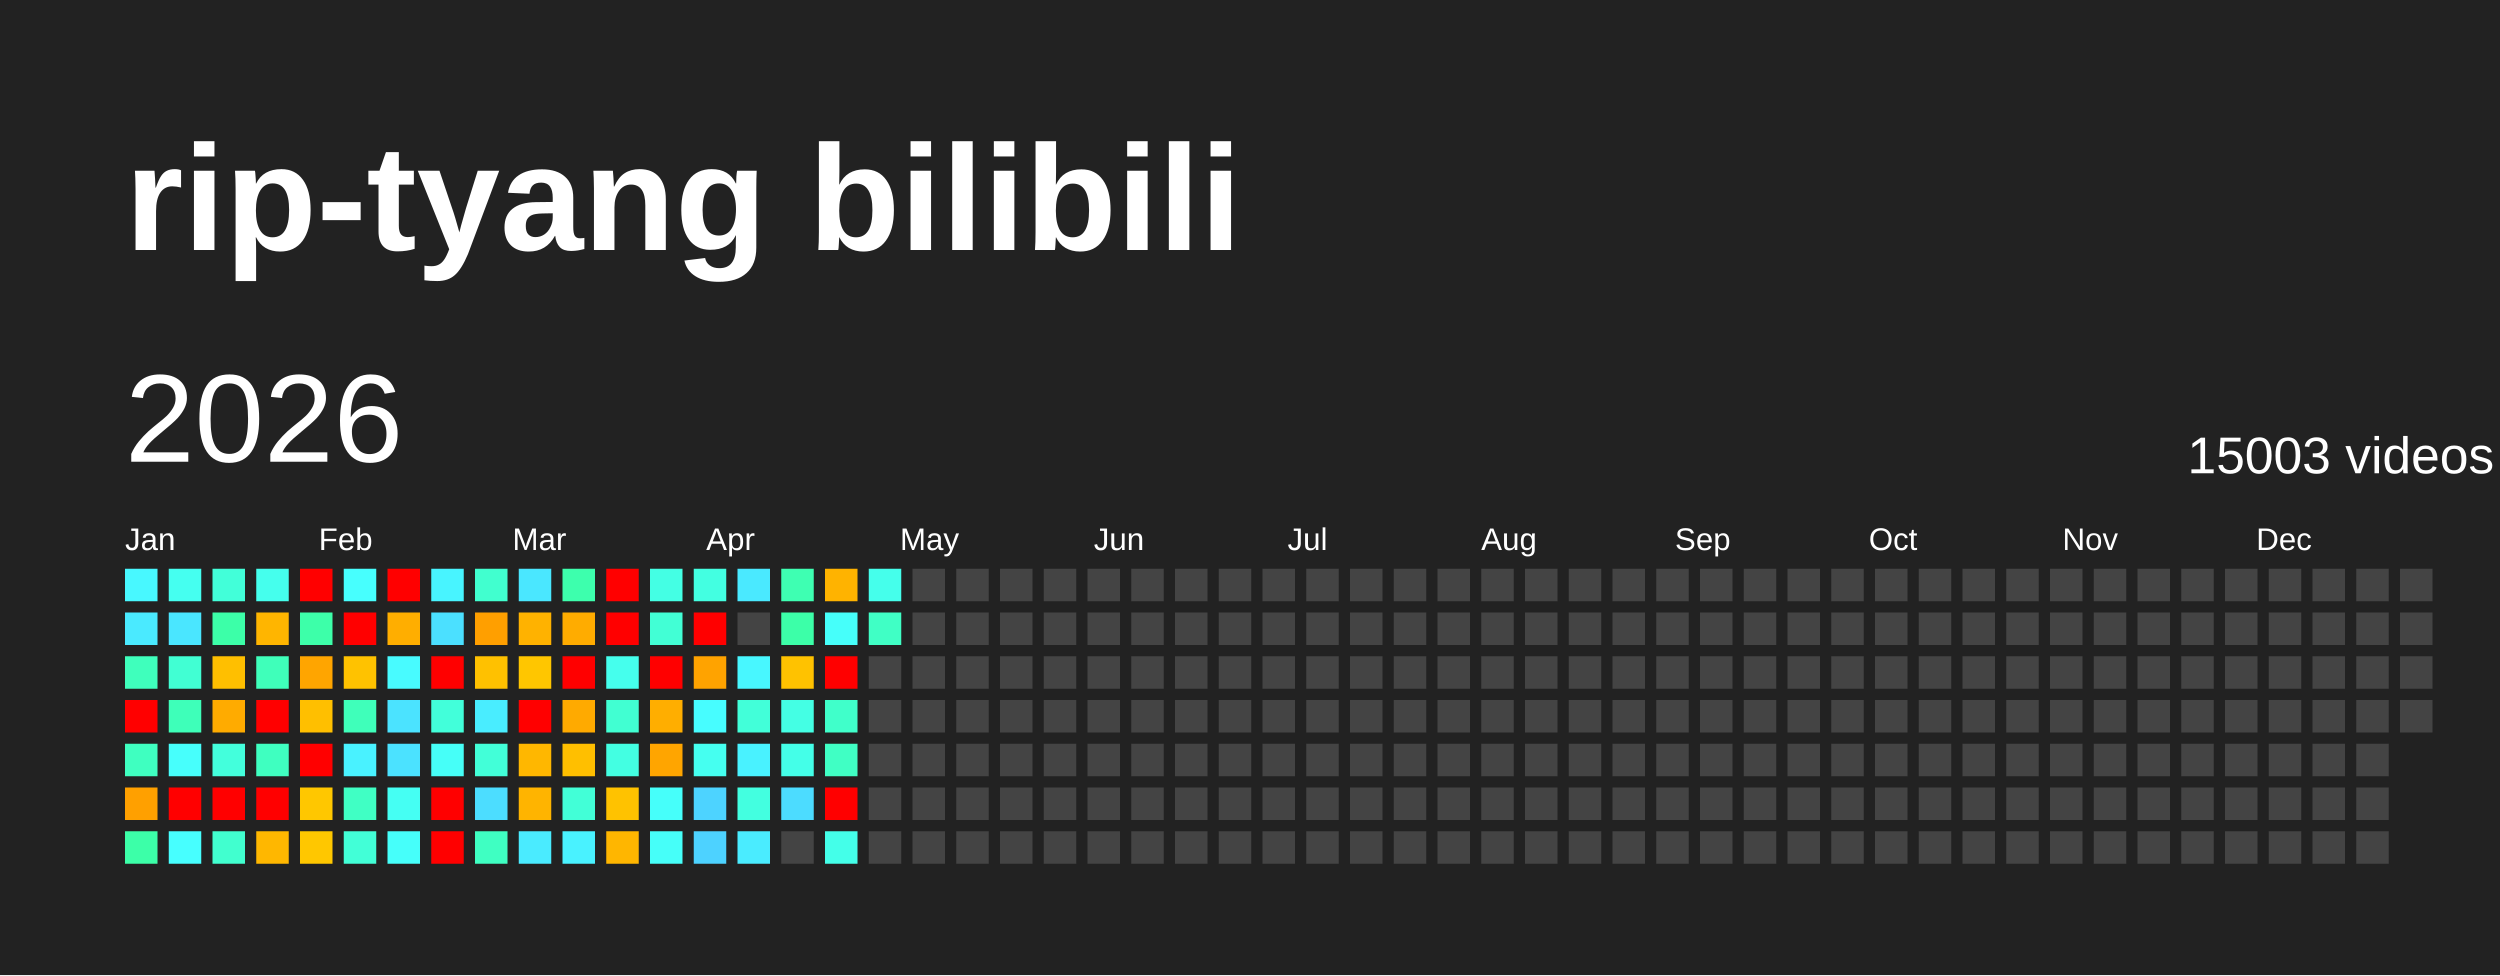
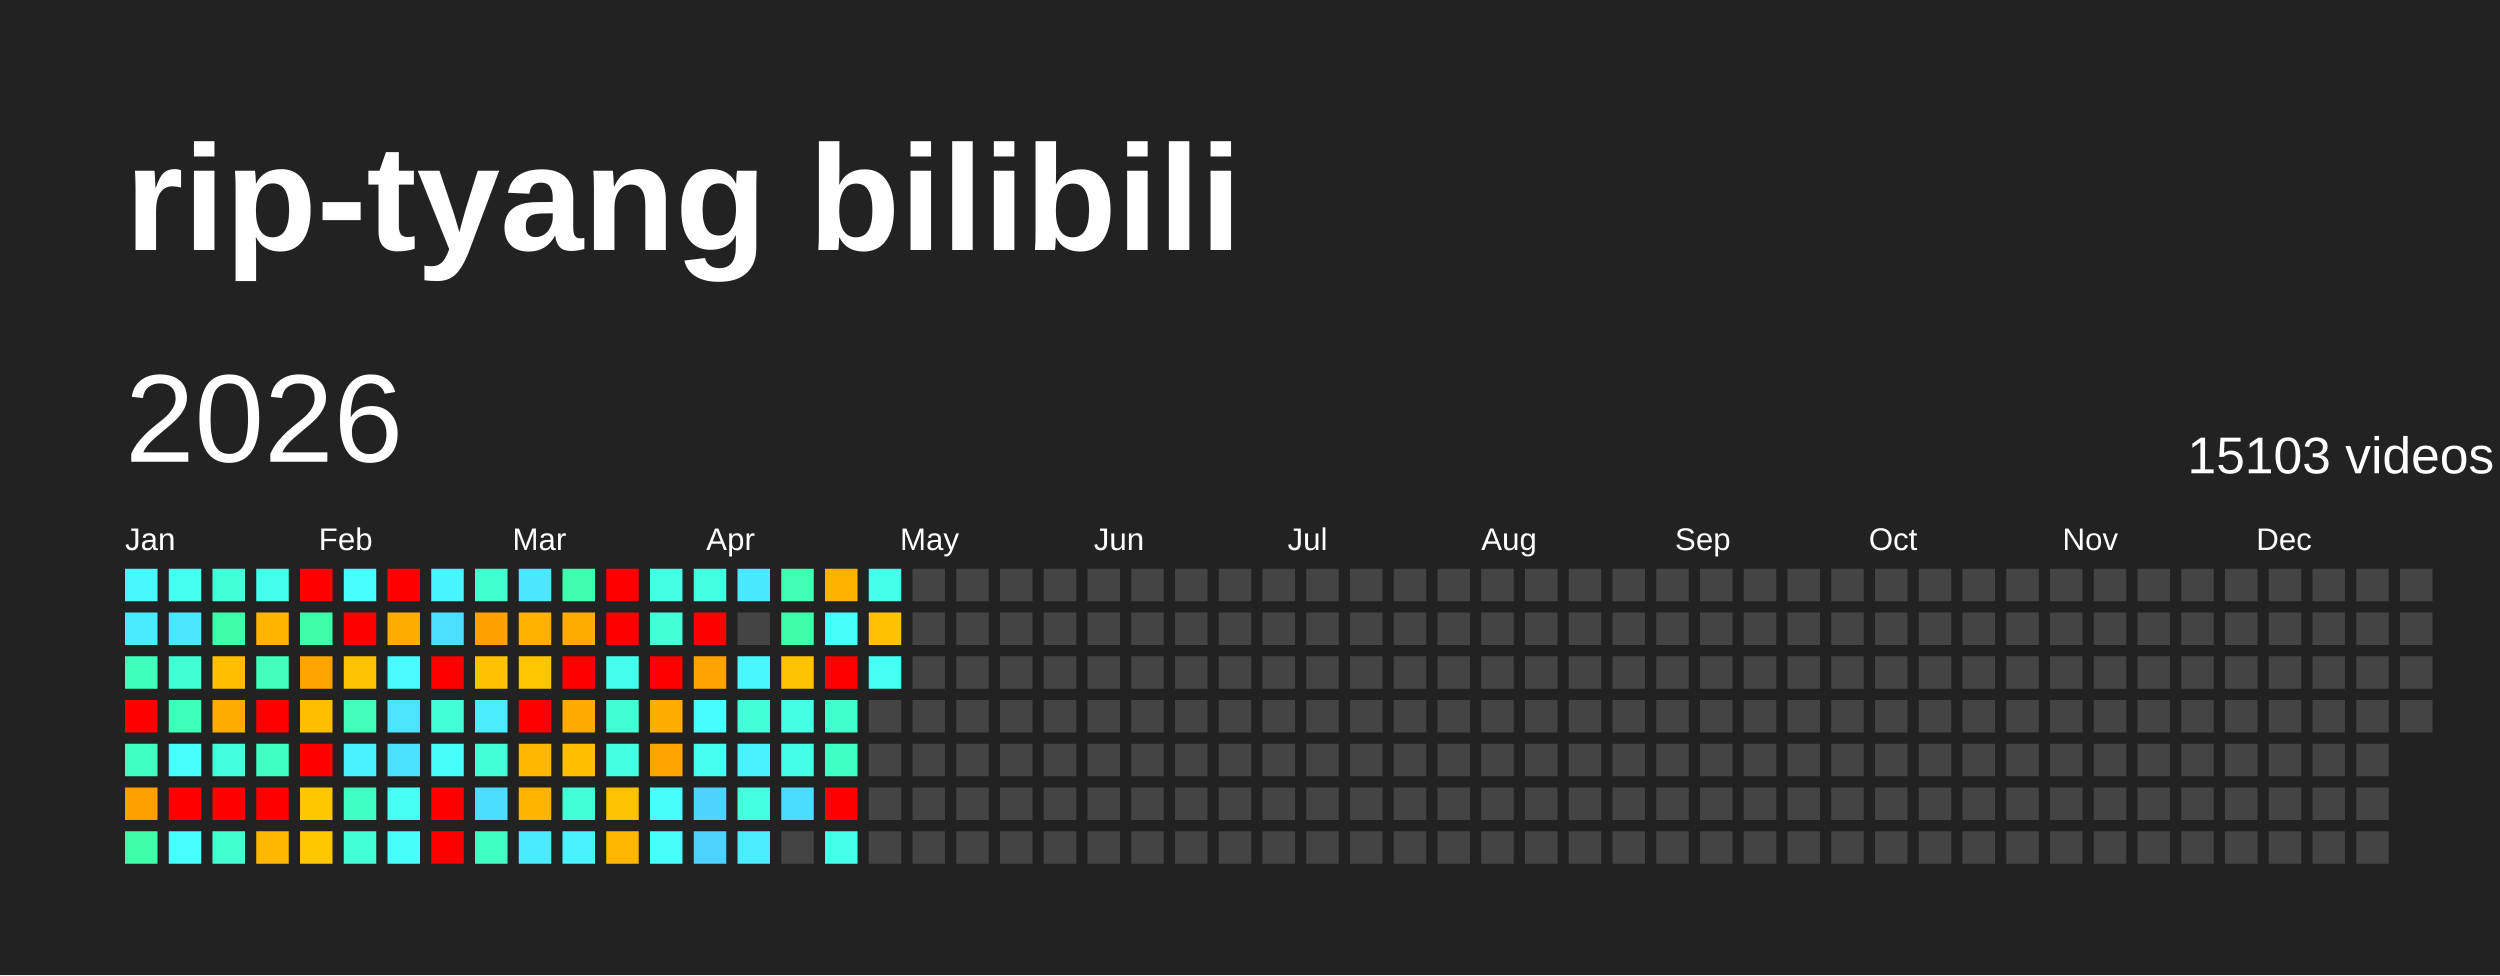
<svg xmlns="http://www.w3.org/2000/svg" baseProfile="full" height="78mm" version="1.1" viewBox="0,0,200,78" width="200mm">
  <defs />
  <rect fill="#222222" height="78" width="200" x="0" y="0" />
  <text fill="#FFFFFF" style="font-size:12px; font-family:Arial; font-weight:bold;" x="10" y="20">rip-tyang bilibili</text>
  <text dominant-baseline="hanging" fill="#FFFFFF" style="font-size:10.0px; font-family:Arial;" x="10" y="30">2026</text>
-   <text dominant-baseline="hanging" fill="#FFFFFF" style="font-size:4.125px; font-family:Arial;" x="175" y="35">15003 videos</text>
+   <text dominant-baseline="hanging" fill="#FFFFFF" style="font-size:4.125px; font-family:Arial;" x="175" y="35">15103 videos</text>
  <text fill="#FFFFFF" style="font-size:2.5px; font-family:Arial" x="10.0" y="44">Jan</text>
  <text fill="#FFFFFF" style="font-size:2.5px; font-family:Arial" x="25.5" y="44">Feb</text>
  <text fill="#FFFFFF" style="font-size:2.5px; font-family:Arial" x="41.0" y="44">Mar</text>
  <text fill="#FFFFFF" style="font-size:2.5px; font-family:Arial" x="56.5" y="44">Apr</text>
  <text fill="#FFFFFF" style="font-size:2.5px; font-family:Arial" x="72.0" y="44">May</text>
  <text fill="#FFFFFF" style="font-size:2.5px; font-family:Arial" x="87.5" y="44">Jun</text>
  <text fill="#FFFFFF" style="font-size:2.5px; font-family:Arial" x="103.0" y="44">Jul</text>
  <text fill="#FFFFFF" style="font-size:2.5px; font-family:Arial" x="118.5" y="44">Aug</text>
  <text fill="#FFFFFF" style="font-size:2.5px; font-family:Arial" x="134.0" y="44">Sep</text>
  <text fill="#FFFFFF" style="font-size:2.5px; font-family:Arial" x="149.5" y="44">Oct</text>
  <text fill="#FFFFFF" style="font-size:2.5px; font-family:Arial" x="165.0" y="44">Nov</text>
  <text fill="#FFFFFF" style="font-size:2.5px; font-family:Arial" x="180.5" y="44">Dec</text>
  <rect fill="#48f8ff" height="2.6" width="2.6" x="10.0" y="45.5" />
  <rect fill="#4aeaff" height="2.6" width="2.6" x="10.0" y="49.0" />
  <rect fill="#3fffbc" height="2.6" width="2.6" x="10.0" y="52.5" />
  <rect fill="red" height="2.6" width="2.6" x="10.0" y="56.0" />
  <rect fill="#3fffc0" height="2.6" width="2.6" x="10.0" y="59.5" />
  <rect fill="#ffa000" height="2.6" width="2.6" x="10.0" y="63.0" />
  <rect fill="#3cffa8" height="2.6" width="2.6" x="10.0" y="66.5" />
  <rect fill="#45fff0" height="2.6" width="2.6" x="13.5" y="45.5" />
  <rect fill="#4ae6ff" height="2.6" width="2.6" x="13.5" y="49.0" />
  <rect fill="#41ffd3" height="2.6" width="2.6" x="13.5" y="52.5" />
  <rect fill="#3effb9" height="2.6" width="2.6" x="13.5" y="56.0" />
  <rect fill="#47fffc" height="2.6" width="2.6" x="13.5" y="59.5" />
  <rect fill="red" height="2.6" width="2.6" x="13.5" y="63.0" />
  <rect fill="#47ffff" height="2.6" width="2.6" x="13.5" y="66.5" />
  <rect fill="#42ffd9" height="2.6" width="2.6" x="17.0" y="45.5" />
  <rect fill="#3cffa8" height="2.6" width="2.6" x="17.0" y="49.0" />
  <rect fill="#ffbf00" height="2.6" width="2.6" x="17.0" y="52.5" />
  <rect fill="#ffab00" height="2.6" width="2.6" x="17.0" y="56.0" />
  <rect fill="#43ffdc" height="2.6" width="2.6" x="17.0" y="59.5" />
  <rect fill="red" height="2.6" width="2.6" x="17.0" y="63.0" />
  <rect fill="#41ffcf" height="2.6" width="2.6" x="17.0" y="66.5" />
  <rect fill="#45ffed" height="2.6" width="2.6" x="20.5" y="45.5" />
  <rect fill="#ffb500" height="2.6" width="2.6" x="20.5" y="49.0" />
  <rect fill="#3fffba" height="2.6" width="2.6" x="20.5" y="52.5" />
  <rect fill="red" height="2.6" width="2.6" x="20.5" y="56.0" />
  <rect fill="#3fffc0" height="2.6" width="2.6" x="20.5" y="59.5" />
  <rect fill="red" height="2.6" width="2.6" x="20.5" y="63.0" />
  <rect fill="#ffb700" height="2.6" width="2.6" x="20.5" y="66.5" />
  <rect fill="red" height="2.6" width="2.6" x="24.0" y="45.5" />
  <rect fill="#3dffa9" height="2.6" width="2.6" x="24.0" y="49.0" />
  <rect fill="#ffa500" height="2.6" width="2.6" x="24.0" y="52.5" />
  <rect fill="#ffbf00" height="2.6" width="2.6" x="24.0" y="56.0" />
  <rect fill="red" height="2.6" width="2.6" x="24.0" y="59.5" />
  <rect fill="#ffc700" height="2.6" width="2.6" x="24.0" y="63.0" />
  <rect fill="#ffc700" height="2.6" width="2.6" x="24.0" y="66.5" />
  <rect fill="#47fffe" height="2.6" width="2.6" x="27.5" y="45.5" />
  <rect fill="red" height="2.6" width="2.6" x="27.5" y="49.0" />
  <rect fill="#ffc200" height="2.6" width="2.6" x="27.5" y="52.5" />
  <rect fill="#3fffba" height="2.6" width="2.6" x="27.5" y="56.0" />
  <rect fill="#49f2ff" height="2.6" width="2.6" x="27.5" y="59.5" />
  <rect fill="#40ffc4" height="2.6" width="2.6" x="27.5" y="63.0" />
  <rect fill="#42ffd7" height="2.6" width="2.6" x="27.5" y="66.5" />
  <rect fill="red" height="2.6" width="2.6" x="31.0" y="45.5" />
  <rect fill="#ffae00" height="2.6" width="2.6" x="31.0" y="49.0" />
  <rect fill="#48fbff" height="2.6" width="2.6" x="31.0" y="52.5" />
  <rect fill="#4be3ff" height="2.6" width="2.6" x="31.0" y="56.0" />
  <rect fill="#4be2ff" height="2.6" width="2.6" x="31.0" y="59.5" />
  <rect fill="#45fff3" height="2.6" width="2.6" x="31.0" y="63.0" />
  <rect fill="#46fffa" height="2.6" width="2.6" x="31.0" y="66.5" />
  <rect fill="#48f4ff" height="2.6" width="2.6" x="34.5" y="45.5" />
  <rect fill="#4be0ff" height="2.6" width="2.6" x="34.5" y="49.0" />
  <rect fill="red" height="2.6" width="2.6" x="34.5" y="52.5" />
  <rect fill="#42ffda" height="2.6" width="2.6" x="34.5" y="56.0" />
  <rect fill="#46fff8" height="2.6" width="2.6" x="34.5" y="59.5" />
  <rect fill="red" height="2.6" width="2.6" x="34.5" y="63.0" />
  <rect fill="red" height="2.6" width="2.6" x="34.5" y="66.5" />
  <rect fill="#41ffcf" height="2.6" width="2.6" x="38.0" y="45.5" />
  <rect fill="#ff9f00" height="2.6" width="2.6" x="38.0" y="49.0" />
  <rect fill="#ffc100" height="2.6" width="2.6" x="38.0" y="52.5" />
  <rect fill="#49edff" height="2.6" width="2.6" x="38.0" y="56.0" />
  <rect fill="#42ffd8" height="2.6" width="2.6" x="38.0" y="59.5" />
  <rect fill="#4cddff" height="2.6" width="2.6" x="38.0" y="63.0" />
  <rect fill="#3fffc2" height="2.6" width="2.6" x="38.0" y="66.5" />
  <rect fill="#4ae7ff" height="2.6" width="2.6" x="41.5" y="45.5" />
  <rect fill="#ffb200" height="2.6" width="2.6" x="41.5" y="49.0" />
  <rect fill="#ffc600" height="2.6" width="2.6" x="41.5" y="52.5" />
  <rect fill="red" height="2.6" width="2.6" x="41.5" y="56.0" />
  <rect fill="#ffb700" height="2.6" width="2.6" x="41.5" y="59.5" />
  <rect fill="#ffb400" height="2.6" width="2.6" x="41.5" y="63.0" />
  <rect fill="#4aebff" height="2.6" width="2.6" x="41.5" y="66.5" />
  <rect fill="#3dffad" height="2.6" width="2.6" x="45.0" y="45.5" />
  <rect fill="#ffac00" height="2.6" width="2.6" x="45.0" y="49.0" />
  <rect fill="red" height="2.6" width="2.6" x="45.0" y="52.5" />
  <rect fill="#ffaa00" height="2.6" width="2.6" x="45.0" y="56.0" />
  <rect fill="#ffbf00" height="2.6" width="2.6" x="45.0" y="59.5" />
  <rect fill="#42ffd7" height="2.6" width="2.6" x="45.0" y="63.0" />
  <rect fill="#49f2ff" height="2.6" width="2.6" x="45.0" y="66.5" />
  <rect fill="red" height="2.6" width="2.6" x="48.5" y="45.5" />
  <rect fill="red" height="2.6" width="2.6" x="48.5" y="49.0" />
  <rect fill="#45ffed" height="2.6" width="2.6" x="48.5" y="52.5" />
  <rect fill="#41ffd2" height="2.6" width="2.6" x="48.5" y="56.0" />
  <rect fill="#43ffe2" height="2.6" width="2.6" x="48.5" y="59.5" />
  <rect fill="#ffc200" height="2.6" width="2.6" x="48.5" y="63.0" />
  <rect fill="#ffb600" height="2.6" width="2.6" x="48.5" y="66.5" />
  <rect fill="#44ffe4" height="2.6" width="2.6" x="52.0" y="45.5" />
  <rect fill="#42ffd5" height="2.6" width="2.6" x="52.0" y="49.0" />
  <rect fill="red" height="2.6" width="2.6" x="52.0" y="52.5" />
  <rect fill="#ffae00" height="2.6" width="2.6" x="52.0" y="56.0" />
  <rect fill="#ffa500" height="2.6" width="2.6" x="52.0" y="59.5" />
  <rect fill="#46fffa" height="2.6" width="2.6" x="52.0" y="63.0" />
  <rect fill="#46fff9" height="2.6" width="2.6" x="52.0" y="66.5" />
  <rect fill="#43ffe1" height="2.6" width="2.6" x="55.5" y="45.5" />
  <rect fill="red" height="2.6" width="2.6" x="55.5" y="49.0" />
  <rect fill="#ffa300" height="2.6" width="2.6" x="55.5" y="52.5" />
  <rect fill="#47fdff" height="2.6" width="2.6" x="55.5" y="56.0" />
  <rect fill="#45fff0" height="2.6" width="2.6" x="55.5" y="59.5" />
  <rect fill="#4dd3ff" height="2.6" width="2.6" x="55.5" y="63.0" />
  <rect fill="#4dd2ff" height="2.6" width="2.6" x="55.5" y="66.5" />
  <rect fill="#4ae9ff" height="2.6" width="2.6" x="59.0" y="45.5" />
  <rect fill="#444444" height="2.6" width="2.6" x="59.0" y="49.0" />
  <rect fill="#48f7ff" height="2.6" width="2.6" x="59.0" y="52.5" />
  <rect fill="#42ffd9" height="2.6" width="2.6" x="59.0" y="56.0" />
  <rect fill="#49f2ff" height="2.6" width="2.6" x="59.0" y="59.5" />
  <rect fill="#43ffe0" height="2.6" width="2.6" x="59.0" y="63.0" />
  <rect fill="#4aecff" height="2.6" width="2.6" x="59.0" y="66.5" />
  <rect fill="#3effb2" height="2.6" width="2.6" x="62.5" y="45.5" />
  <rect fill="#3cffa8" height="2.6" width="2.6" x="62.5" y="49.0" />
  <rect fill="#ffc200" height="2.6" width="2.6" x="62.5" y="52.5" />
  <rect fill="#44ffe4" height="2.6" width="2.6" x="62.5" y="56.0" />
  <rect fill="#44ffe8" height="2.6" width="2.6" x="62.5" y="59.5" />
  <rect fill="#4cdcff" height="2.6" width="2.6" x="62.5" y="63.0" />
  <rect fill="#444444" height="2.6" width="2.6" x="62.5" y="66.5" />
  <rect fill="#ffb300" height="2.6" width="2.6" x="66.0" y="45.5" />
  <rect fill="#46fffa" height="2.6" width="2.6" x="66.0" y="49.0" />
  <rect fill="red" height="2.6" width="2.6" x="66.0" y="52.5" />
  <rect fill="#40ffca" height="2.6" width="2.6" x="66.0" y="56.0" />
  <rect fill="#40ffc4" height="2.6" width="2.6" x="66.0" y="59.5" />
  <rect fill="red" height="2.6" width="2.6" x="66.0" y="63.0" />
  <rect fill="#44ffe9" height="2.6" width="2.6" x="66.0" y="66.5" />
  <rect fill="#45ffeb" height="2.6" width="2.6" x="69.5" y="45.5" />
-   <rect fill="#40ffc5" height="2.6" width="2.6" x="69.5" y="49.0" />
-   <rect fill="#444444" height="2.6" width="2.6" x="69.5" y="52.5" />
+   <rect fill="#ffc100" height="2.6" width="2.6" x="69.5" y="49.0" />
+   <rect fill="#46fff4" height="2.6" width="2.6" x="69.5" y="52.5" />
  <rect fill="#444444" height="2.6" width="2.6" x="69.5" y="56.0" />
  <rect fill="#444444" height="2.6" width="2.6" x="69.5" y="59.5" />
  <rect fill="#444444" height="2.6" width="2.6" x="69.5" y="63.0" />
  <rect fill="#444444" height="2.6" width="2.6" x="69.5" y="66.5" />
  <rect fill="#444444" height="2.6" width="2.6" x="73.0" y="45.5" />
  <rect fill="#444444" height="2.6" width="2.6" x="73.0" y="49.0" />
  <rect fill="#444444" height="2.6" width="2.6" x="73.0" y="52.5" />
  <rect fill="#444444" height="2.6" width="2.6" x="73.0" y="56.0" />
  <rect fill="#444444" height="2.6" width="2.6" x="73.0" y="59.5" />
  <rect fill="#444444" height="2.6" width="2.6" x="73.0" y="63.0" />
  <rect fill="#444444" height="2.6" width="2.6" x="73.0" y="66.5" />
  <rect fill="#444444" height="2.6" width="2.6" x="76.5" y="45.5" />
  <rect fill="#444444" height="2.6" width="2.6" x="76.5" y="49.0" />
  <rect fill="#444444" height="2.6" width="2.6" x="76.5" y="52.5" />
  <rect fill="#444444" height="2.6" width="2.6" x="76.5" y="56.0" />
  <rect fill="#444444" height="2.6" width="2.6" x="76.5" y="59.5" />
  <rect fill="#444444" height="2.6" width="2.6" x="76.5" y="63.0" />
  <rect fill="#444444" height="2.6" width="2.6" x="76.5" y="66.5" />
  <rect fill="#444444" height="2.6" width="2.6" x="80.0" y="45.5" />
  <rect fill="#444444" height="2.6" width="2.6" x="80.0" y="49.0" />
  <rect fill="#444444" height="2.6" width="2.6" x="80.0" y="52.5" />
  <rect fill="#444444" height="2.6" width="2.6" x="80.0" y="56.0" />
  <rect fill="#444444" height="2.6" width="2.6" x="80.0" y="59.5" />
  <rect fill="#444444" height="2.6" width="2.6" x="80.0" y="63.0" />
  <rect fill="#444444" height="2.6" width="2.6" x="80.0" y="66.5" />
  <rect fill="#444444" height="2.6" width="2.6" x="83.5" y="45.5" />
  <rect fill="#444444" height="2.6" width="2.6" x="83.5" y="49.0" />
  <rect fill="#444444" height="2.6" width="2.6" x="83.5" y="52.5" />
  <rect fill="#444444" height="2.6" width="2.6" x="83.5" y="56.0" />
  <rect fill="#444444" height="2.6" width="2.6" x="83.5" y="59.5" />
  <rect fill="#444444" height="2.6" width="2.6" x="83.5" y="63.0" />
  <rect fill="#444444" height="2.6" width="2.6" x="83.5" y="66.5" />
  <rect fill="#444444" height="2.6" width="2.6" x="87.0" y="45.5" />
  <rect fill="#444444" height="2.6" width="2.6" x="87.0" y="49.0" />
  <rect fill="#444444" height="2.6" width="2.6" x="87.0" y="52.5" />
  <rect fill="#444444" height="2.6" width="2.6" x="87.0" y="56.0" />
  <rect fill="#444444" height="2.6" width="2.6" x="87.0" y="59.5" />
  <rect fill="#444444" height="2.6" width="2.6" x="87.0" y="63.0" />
  <rect fill="#444444" height="2.6" width="2.6" x="87.0" y="66.5" />
  <rect fill="#444444" height="2.6" width="2.6" x="90.5" y="45.5" />
  <rect fill="#444444" height="2.6" width="2.6" x="90.5" y="49.0" />
  <rect fill="#444444" height="2.6" width="2.6" x="90.5" y="52.5" />
  <rect fill="#444444" height="2.6" width="2.6" x="90.5" y="56.0" />
  <rect fill="#444444" height="2.6" width="2.6" x="90.5" y="59.5" />
  <rect fill="#444444" height="2.6" width="2.6" x="90.5" y="63.0" />
  <rect fill="#444444" height="2.6" width="2.6" x="90.5" y="66.5" />
  <rect fill="#444444" height="2.6" width="2.6" x="94.0" y="45.5" />
  <rect fill="#444444" height="2.6" width="2.6" x="94.0" y="49.0" />
  <rect fill="#444444" height="2.6" width="2.6" x="94.0" y="52.5" />
  <rect fill="#444444" height="2.6" width="2.6" x="94.0" y="56.0" />
  <rect fill="#444444" height="2.6" width="2.6" x="94.0" y="59.5" />
  <rect fill="#444444" height="2.6" width="2.6" x="94.0" y="63.0" />
  <rect fill="#444444" height="2.6" width="2.6" x="94.0" y="66.5" />
  <rect fill="#444444" height="2.6" width="2.6" x="97.5" y="45.5" />
  <rect fill="#444444" height="2.6" width="2.6" x="97.5" y="49.0" />
  <rect fill="#444444" height="2.6" width="2.6" x="97.5" y="52.5" />
  <rect fill="#444444" height="2.6" width="2.6" x="97.5" y="56.0" />
  <rect fill="#444444" height="2.6" width="2.6" x="97.5" y="59.5" />
  <rect fill="#444444" height="2.6" width="2.6" x="97.5" y="63.0" />
  <rect fill="#444444" height="2.6" width="2.6" x="97.5" y="66.5" />
  <rect fill="#444444" height="2.6" width="2.6" x="101.0" y="45.5" />
  <rect fill="#444444" height="2.6" width="2.6" x="101.0" y="49.0" />
  <rect fill="#444444" height="2.6" width="2.6" x="101.0" y="52.5" />
  <rect fill="#444444" height="2.6" width="2.6" x="101.0" y="56.0" />
  <rect fill="#444444" height="2.6" width="2.6" x="101.0" y="59.5" />
  <rect fill="#444444" height="2.6" width="2.6" x="101.0" y="63.0" />
  <rect fill="#444444" height="2.6" width="2.6" x="101.0" y="66.5" />
  <rect fill="#444444" height="2.6" width="2.6" x="104.5" y="45.5" />
  <rect fill="#444444" height="2.6" width="2.6" x="104.5" y="49.0" />
  <rect fill="#444444" height="2.6" width="2.6" x="104.5" y="52.5" />
  <rect fill="#444444" height="2.6" width="2.6" x="104.5" y="56.0" />
  <rect fill="#444444" height="2.6" width="2.6" x="104.5" y="59.5" />
  <rect fill="#444444" height="2.6" width="2.6" x="104.5" y="63.0" />
  <rect fill="#444444" height="2.6" width="2.6" x="104.5" y="66.5" />
  <rect fill="#444444" height="2.6" width="2.6" x="108.0" y="45.5" />
  <rect fill="#444444" height="2.6" width="2.6" x="108.0" y="49.0" />
  <rect fill="#444444" height="2.6" width="2.6" x="108.0" y="52.5" />
  <rect fill="#444444" height="2.6" width="2.6" x="108.0" y="56.0" />
  <rect fill="#444444" height="2.6" width="2.6" x="108.0" y="59.5" />
  <rect fill="#444444" height="2.6" width="2.6" x="108.0" y="63.0" />
  <rect fill="#444444" height="2.6" width="2.6" x="108.0" y="66.5" />
  <rect fill="#444444" height="2.6" width="2.6" x="111.5" y="45.5" />
  <rect fill="#444444" height="2.6" width="2.6" x="111.5" y="49.0" />
  <rect fill="#444444" height="2.6" width="2.6" x="111.5" y="52.5" />
  <rect fill="#444444" height="2.6" width="2.6" x="111.5" y="56.0" />
  <rect fill="#444444" height="2.6" width="2.6" x="111.5" y="59.5" />
  <rect fill="#444444" height="2.6" width="2.6" x="111.5" y="63.0" />
  <rect fill="#444444" height="2.6" width="2.6" x="111.5" y="66.5" />
  <rect fill="#444444" height="2.6" width="2.6" x="115.0" y="45.5" />
  <rect fill="#444444" height="2.6" width="2.6" x="115.0" y="49.0" />
  <rect fill="#444444" height="2.6" width="2.6" x="115.0" y="52.5" />
  <rect fill="#444444" height="2.6" width="2.6" x="115.0" y="56.0" />
  <rect fill="#444444" height="2.6" width="2.6" x="115.0" y="59.5" />
  <rect fill="#444444" height="2.6" width="2.6" x="115.0" y="63.0" />
  <rect fill="#444444" height="2.6" width="2.6" x="115.0" y="66.5" />
  <rect fill="#444444" height="2.6" width="2.6" x="118.5" y="45.5" />
  <rect fill="#444444" height="2.6" width="2.6" x="118.5" y="49.0" />
  <rect fill="#444444" height="2.6" width="2.6" x="118.5" y="52.5" />
  <rect fill="#444444" height="2.6" width="2.6" x="118.5" y="56.0" />
  <rect fill="#444444" height="2.6" width="2.6" x="118.5" y="59.5" />
  <rect fill="#444444" height="2.6" width="2.6" x="118.5" y="63.0" />
  <rect fill="#444444" height="2.6" width="2.6" x="118.5" y="66.5" />
  <rect fill="#444444" height="2.6" width="2.6" x="122.0" y="45.5" />
  <rect fill="#444444" height="2.6" width="2.6" x="122.0" y="49.0" />
  <rect fill="#444444" height="2.6" width="2.6" x="122.0" y="52.5" />
  <rect fill="#444444" height="2.6" width="2.6" x="122.0" y="56.0" />
  <rect fill="#444444" height="2.6" width="2.6" x="122.0" y="59.5" />
  <rect fill="#444444" height="2.6" width="2.6" x="122.0" y="63.0" />
  <rect fill="#444444" height="2.6" width="2.6" x="122.0" y="66.5" />
  <rect fill="#444444" height="2.6" width="2.6" x="125.5" y="45.5" />
  <rect fill="#444444" height="2.6" width="2.6" x="125.5" y="49.0" />
  <rect fill="#444444" height="2.6" width="2.6" x="125.5" y="52.5" />
  <rect fill="#444444" height="2.6" width="2.6" x="125.5" y="56.0" />
  <rect fill="#444444" height="2.6" width="2.6" x="125.5" y="59.5" />
  <rect fill="#444444" height="2.6" width="2.6" x="125.5" y="63.0" />
  <rect fill="#444444" height="2.6" width="2.6" x="125.5" y="66.5" />
  <rect fill="#444444" height="2.6" width="2.6" x="129.0" y="45.5" />
  <rect fill="#444444" height="2.6" width="2.6" x="129.0" y="49.0" />
  <rect fill="#444444" height="2.6" width="2.6" x="129.0" y="52.5" />
  <rect fill="#444444" height="2.6" width="2.6" x="129.0" y="56.0" />
  <rect fill="#444444" height="2.6" width="2.6" x="129.0" y="59.5" />
  <rect fill="#444444" height="2.6" width="2.6" x="129.0" y="63.0" />
  <rect fill="#444444" height="2.6" width="2.6" x="129.0" y="66.5" />
  <rect fill="#444444" height="2.6" width="2.6" x="132.5" y="45.5" />
  <rect fill="#444444" height="2.6" width="2.6" x="132.5" y="49.0" />
  <rect fill="#444444" height="2.6" width="2.6" x="132.5" y="52.5" />
  <rect fill="#444444" height="2.6" width="2.6" x="132.5" y="56.0" />
  <rect fill="#444444" height="2.6" width="2.6" x="132.5" y="59.5" />
  <rect fill="#444444" height="2.6" width="2.6" x="132.5" y="63.0" />
  <rect fill="#444444" height="2.6" width="2.6" x="132.5" y="66.5" />
  <rect fill="#444444" height="2.6" width="2.6" x="136.0" y="45.5" />
  <rect fill="#444444" height="2.6" width="2.6" x="136.0" y="49.0" />
  <rect fill="#444444" height="2.6" width="2.6" x="136.0" y="52.5" />
  <rect fill="#444444" height="2.6" width="2.6" x="136.0" y="56.0" />
  <rect fill="#444444" height="2.6" width="2.6" x="136.0" y="59.5" />
  <rect fill="#444444" height="2.6" width="2.6" x="136.0" y="63.0" />
  <rect fill="#444444" height="2.6" width="2.6" x="136.0" y="66.5" />
  <rect fill="#444444" height="2.6" width="2.6" x="139.5" y="45.5" />
  <rect fill="#444444" height="2.6" width="2.6" x="139.5" y="49.0" />
  <rect fill="#444444" height="2.6" width="2.6" x="139.5" y="52.5" />
  <rect fill="#444444" height="2.6" width="2.6" x="139.5" y="56.0" />
  <rect fill="#444444" height="2.6" width="2.6" x="139.5" y="59.5" />
  <rect fill="#444444" height="2.6" width="2.6" x="139.5" y="63.0" />
  <rect fill="#444444" height="2.6" width="2.6" x="139.5" y="66.5" />
  <rect fill="#444444" height="2.6" width="2.6" x="143.0" y="45.5" />
  <rect fill="#444444" height="2.6" width="2.6" x="143.0" y="49.0" />
  <rect fill="#444444" height="2.6" width="2.6" x="143.0" y="52.5" />
  <rect fill="#444444" height="2.6" width="2.6" x="143.0" y="56.0" />
  <rect fill="#444444" height="2.6" width="2.6" x="143.0" y="59.5" />
  <rect fill="#444444" height="2.6" width="2.6" x="143.0" y="63.0" />
  <rect fill="#444444" height="2.6" width="2.6" x="143.0" y="66.5" />
  <rect fill="#444444" height="2.6" width="2.6" x="146.5" y="45.5" />
  <rect fill="#444444" height="2.6" width="2.6" x="146.5" y="49.0" />
  <rect fill="#444444" height="2.6" width="2.6" x="146.5" y="52.5" />
  <rect fill="#444444" height="2.6" width="2.6" x="146.5" y="56.0" />
  <rect fill="#444444" height="2.6" width="2.6" x="146.5" y="59.5" />
  <rect fill="#444444" height="2.6" width="2.6" x="146.5" y="63.0" />
  <rect fill="#444444" height="2.6" width="2.6" x="146.5" y="66.5" />
  <rect fill="#444444" height="2.6" width="2.6" x="150.0" y="45.5" />
  <rect fill="#444444" height="2.6" width="2.6" x="150.0" y="49.0" />
  <rect fill="#444444" height="2.6" width="2.6" x="150.0" y="52.5" />
  <rect fill="#444444" height="2.6" width="2.6" x="150.0" y="56.0" />
  <rect fill="#444444" height="2.6" width="2.6" x="150.0" y="59.5" />
  <rect fill="#444444" height="2.6" width="2.6" x="150.0" y="63.0" />
  <rect fill="#444444" height="2.6" width="2.6" x="150.0" y="66.5" />
  <rect fill="#444444" height="2.6" width="2.6" x="153.5" y="45.5" />
  <rect fill="#444444" height="2.6" width="2.6" x="153.5" y="49.0" />
  <rect fill="#444444" height="2.6" width="2.6" x="153.5" y="52.5" />
  <rect fill="#444444" height="2.6" width="2.6" x="153.5" y="56.0" />
  <rect fill="#444444" height="2.6" width="2.6" x="153.5" y="59.5" />
  <rect fill="#444444" height="2.6" width="2.6" x="153.5" y="63.0" />
  <rect fill="#444444" height="2.6" width="2.6" x="153.5" y="66.5" />
  <rect fill="#444444" height="2.6" width="2.6" x="157.0" y="45.5" />
  <rect fill="#444444" height="2.6" width="2.6" x="157.0" y="49.0" />
  <rect fill="#444444" height="2.6" width="2.6" x="157.0" y="52.5" />
  <rect fill="#444444" height="2.6" width="2.6" x="157.0" y="56.0" />
  <rect fill="#444444" height="2.6" width="2.6" x="157.0" y="59.5" />
  <rect fill="#444444" height="2.6" width="2.6" x="157.0" y="63.0" />
  <rect fill="#444444" height="2.6" width="2.6" x="157.0" y="66.5" />
  <rect fill="#444444" height="2.6" width="2.6" x="160.5" y="45.5" />
  <rect fill="#444444" height="2.6" width="2.6" x="160.5" y="49.0" />
  <rect fill="#444444" height="2.6" width="2.6" x="160.5" y="52.5" />
  <rect fill="#444444" height="2.6" width="2.6" x="160.5" y="56.0" />
  <rect fill="#444444" height="2.6" width="2.6" x="160.5" y="59.5" />
  <rect fill="#444444" height="2.6" width="2.6" x="160.5" y="63.0" />
  <rect fill="#444444" height="2.6" width="2.6" x="160.5" y="66.5" />
  <rect fill="#444444" height="2.6" width="2.6" x="164.0" y="45.5" />
  <rect fill="#444444" height="2.6" width="2.6" x="164.0" y="49.0" />
  <rect fill="#444444" height="2.6" width="2.6" x="164.0" y="52.5" />
  <rect fill="#444444" height="2.6" width="2.6" x="164.0" y="56.0" />
  <rect fill="#444444" height="2.6" width="2.6" x="164.0" y="59.5" />
  <rect fill="#444444" height="2.6" width="2.6" x="164.0" y="63.0" />
  <rect fill="#444444" height="2.6" width="2.6" x="164.0" y="66.5" />
  <rect fill="#444444" height="2.6" width="2.6" x="167.5" y="45.5" />
  <rect fill="#444444" height="2.6" width="2.6" x="167.5" y="49.0" />
  <rect fill="#444444" height="2.6" width="2.6" x="167.5" y="52.5" />
  <rect fill="#444444" height="2.6" width="2.6" x="167.5" y="56.0" />
  <rect fill="#444444" height="2.6" width="2.6" x="167.5" y="59.5" />
  <rect fill="#444444" height="2.6" width="2.6" x="167.5" y="63.0" />
  <rect fill="#444444" height="2.6" width="2.6" x="167.5" y="66.5" />
  <rect fill="#444444" height="2.6" width="2.6" x="171.0" y="45.5" />
  <rect fill="#444444" height="2.6" width="2.6" x="171.0" y="49.0" />
  <rect fill="#444444" height="2.6" width="2.6" x="171.0" y="52.5" />
  <rect fill="#444444" height="2.6" width="2.6" x="171.0" y="56.0" />
  <rect fill="#444444" height="2.6" width="2.6" x="171.0" y="59.5" />
  <rect fill="#444444" height="2.6" width="2.6" x="171.0" y="63.0" />
  <rect fill="#444444" height="2.6" width="2.6" x="171.0" y="66.5" />
  <rect fill="#444444" height="2.6" width="2.6" x="174.5" y="45.5" />
  <rect fill="#444444" height="2.6" width="2.6" x="174.5" y="49.0" />
  <rect fill="#444444" height="2.6" width="2.6" x="174.5" y="52.5" />
  <rect fill="#444444" height="2.6" width="2.6" x="174.5" y="56.0" />
  <rect fill="#444444" height="2.6" width="2.6" x="174.5" y="59.5" />
  <rect fill="#444444" height="2.6" width="2.6" x="174.5" y="63.0" />
  <rect fill="#444444" height="2.6" width="2.6" x="174.5" y="66.5" />
  <rect fill="#444444" height="2.6" width="2.6" x="178.0" y="45.5" />
  <rect fill="#444444" height="2.6" width="2.6" x="178.0" y="49.0" />
  <rect fill="#444444" height="2.6" width="2.6" x="178.0" y="52.5" />
  <rect fill="#444444" height="2.6" width="2.6" x="178.0" y="56.0" />
  <rect fill="#444444" height="2.6" width="2.6" x="178.0" y="59.5" />
  <rect fill="#444444" height="2.6" width="2.6" x="178.0" y="63.0" />
  <rect fill="#444444" height="2.6" width="2.6" x="178.0" y="66.5" />
  <rect fill="#444444" height="2.6" width="2.6" x="181.5" y="45.5" />
  <rect fill="#444444" height="2.6" width="2.6" x="181.5" y="49.0" />
  <rect fill="#444444" height="2.6" width="2.6" x="181.5" y="52.5" />
  <rect fill="#444444" height="2.6" width="2.6" x="181.5" y="56.0" />
  <rect fill="#444444" height="2.6" width="2.6" x="181.5" y="59.5" />
  <rect fill="#444444" height="2.6" width="2.6" x="181.5" y="63.0" />
  <rect fill="#444444" height="2.6" width="2.6" x="181.5" y="66.5" />
  <rect fill="#444444" height="2.6" width="2.6" x="185.0" y="45.5" />
  <rect fill="#444444" height="2.6" width="2.6" x="185.0" y="49.0" />
  <rect fill="#444444" height="2.6" width="2.6" x="185.0" y="52.5" />
  <rect fill="#444444" height="2.6" width="2.6" x="185.0" y="56.0" />
  <rect fill="#444444" height="2.6" width="2.6" x="185.0" y="59.5" />
  <rect fill="#444444" height="2.6" width="2.6" x="185.0" y="63.0" />
  <rect fill="#444444" height="2.6" width="2.6" x="185.0" y="66.5" />
  <rect fill="#444444" height="2.6" width="2.6" x="188.5" y="45.5" />
  <rect fill="#444444" height="2.6" width="2.6" x="188.5" y="49.0" />
  <rect fill="#444444" height="2.6" width="2.6" x="188.5" y="52.5" />
  <rect fill="#444444" height="2.6" width="2.6" x="188.5" y="56.0" />
  <rect fill="#444444" height="2.6" width="2.6" x="188.5" y="59.5" />
  <rect fill="#444444" height="2.6" width="2.6" x="188.5" y="63.0" />
  <rect fill="#444444" height="2.6" width="2.6" x="188.5" y="66.5" />
  <rect fill="#444444" height="2.6" width="2.6" x="192.0" y="45.5" />
  <rect fill="#444444" height="2.6" width="2.6" x="192.0" y="49.0" />
  <rect fill="#444444" height="2.6" width="2.6" x="192.0" y="52.5" />
  <rect fill="#444444" height="2.6" width="2.6" x="192.0" y="56.0" />
</svg>
